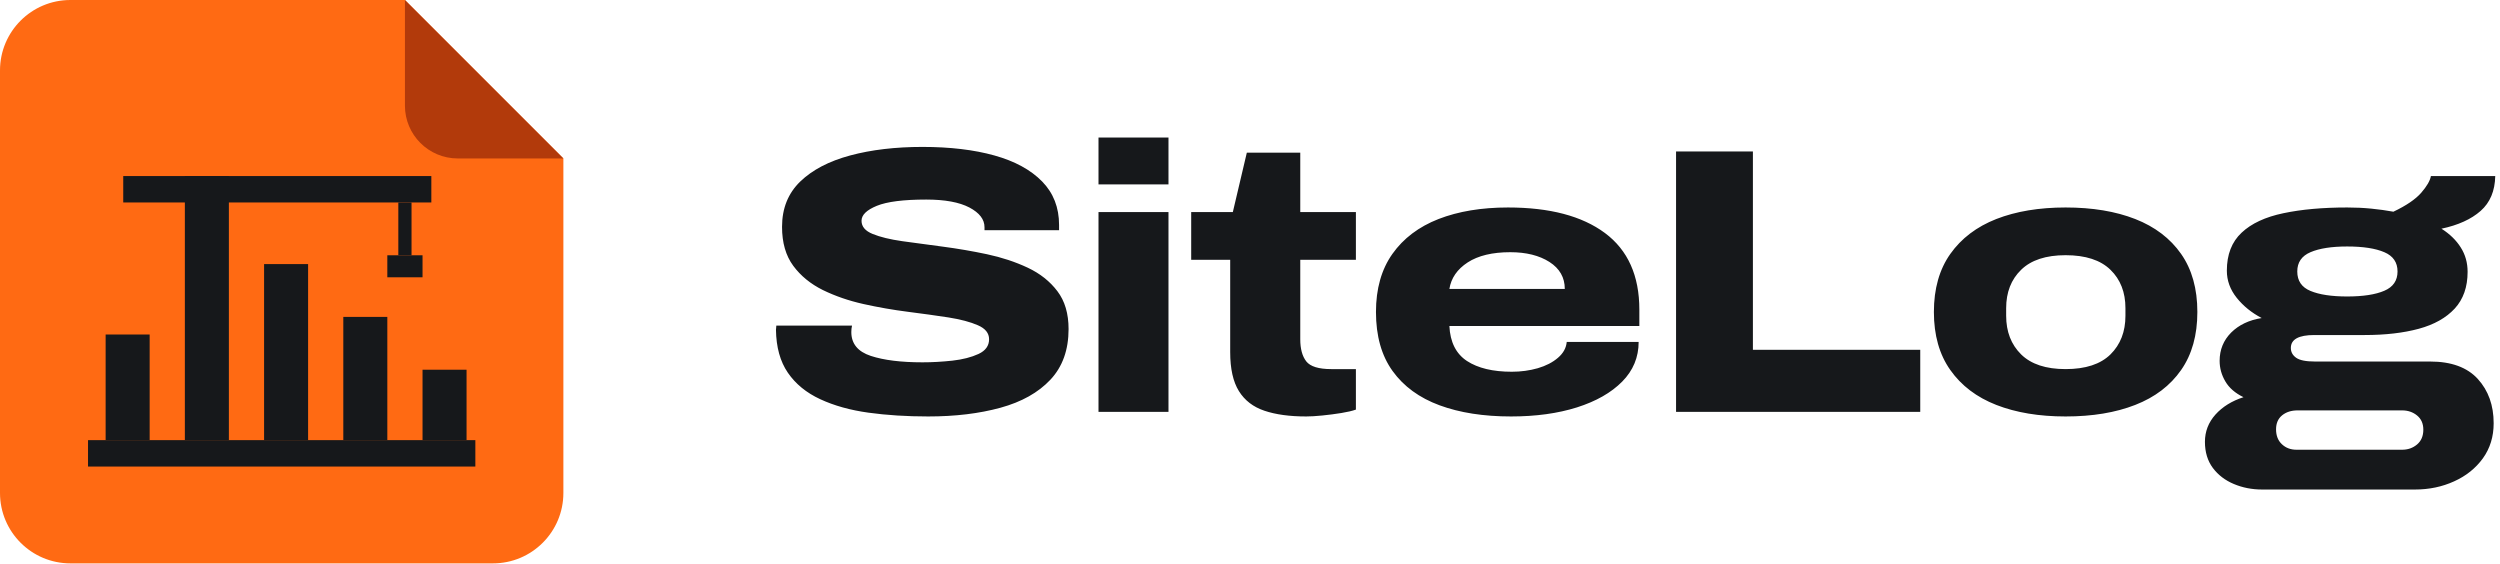
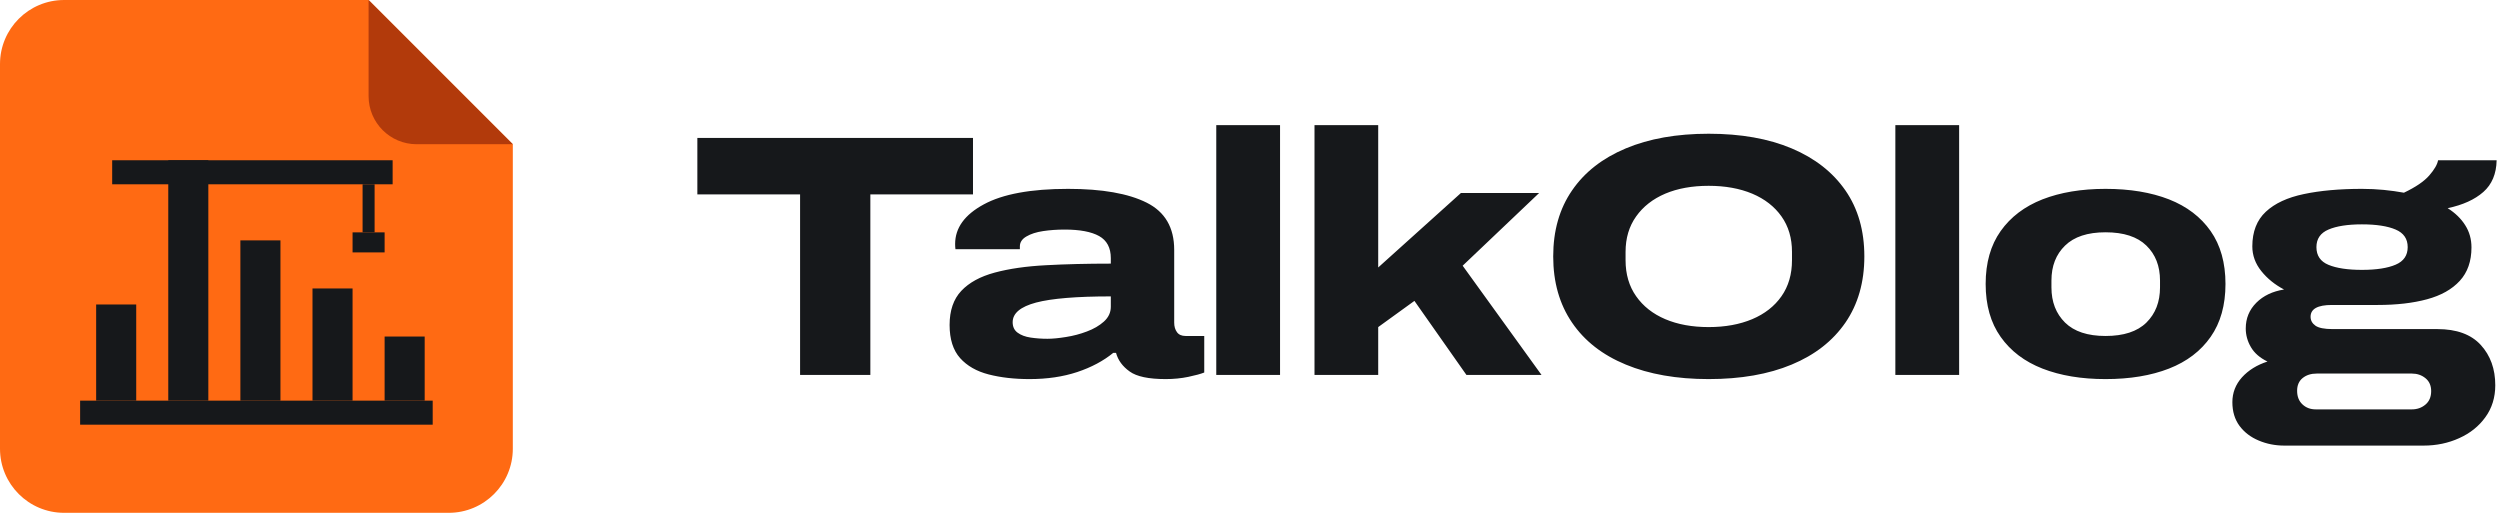
- <svg xmlns="http://www.w3.org/2000/svg" viewBox="0 0 284 64" width="284" height="64" role="img" aria-label="SiteLog">
+ <svg xmlns="http://www.w3.org/2000/svg" viewBox="0 0 312 64" width="312" height="64" role="img" aria-label="TalkOlog">
  <path d="M8 0H46L64 18V56A8 8 0 0 1 56 64H8A8 8 0 0 1 0 56V8A8 8 0 0 1 8 0Z" fill="#FF6A13" />
  <path d="M46 0V12A6 6 0 0 0 52 18H64Z" fill="#B23A0B" />
  <g fill="#16181B">
    <rect x="14" y="20" width="35" height="3" />
    <rect x="21" y="20" width="5" height="30" />
    <rect x="12" y="38" width="5" height="12" />
    <rect x="30" y="30" width="5" height="20" />
    <rect x="39" y="36" width="5" height="14" />
    <rect x="48" y="42" width="5" height="8" />
    <rect x="45.25" y="23" width="1.5" height="6" />
    <rect x="44" y="29" width="4" height="2.5" />
    <rect x="10" y="50" width="44" height="3" />
  </g>
-   <path fill="#16181B" d="M105.44 47.31Q101.78 47.31 98.66 46.88Q95.55 46.45 93.18 45.35Q90.82 44.26 89.5 42.34Q88.19 40.43 88.15 37.46Q88.15 37.38 88.17 37.25Q88.19 37.12 88.19 36.99L96.79 36.99Q96.71 37.33 96.71 37.72Q96.71 39.7 98.92 40.43Q101.14 41.16 104.79 41.16Q106.43 41.16 108.19 40.97Q109.95 40.77 111.16 40.21Q112.36 39.65 112.36 38.54Q112.36 37.5 111.09 36.95Q109.82 36.39 107.74 36.06Q105.65 35.74 103.14 35.42Q100.62 35.1 98.1 34.54Q95.59 33.98 93.48 32.95Q91.38 31.91 90.11 30.19Q88.84 28.47 88.84 25.77Q88.84 22.63 90.9 20.63Q92.97 18.63 96.58 17.66Q100.19 16.69 104.79 16.69Q109.48 16.69 112.96 17.66Q116.44 18.63 118.38 20.61Q120.31 22.58 120.31 25.55L120.31 26.15L111.84 26.15L111.84 25.81Q111.84 24.48 110.12 23.57Q108.4 22.67 105.22 22.67Q101.35 22.67 99.61 23.38Q97.87 24.09 97.87 25.08Q97.87 26.07 99.14 26.58Q100.41 27.1 102.51 27.4Q104.62 27.7 107.11 28.02Q109.61 28.35 112.12 28.88Q114.64 29.42 116.75 30.41Q118.85 31.4 120.12 33.08Q121.39 34.75 121.39 37.38Q121.39 40.94 119.32 43.14Q117.26 45.33 113.65 46.32Q110.04 47.31 105.44 47.31ZM124.79 20.95L124.79 15.62L132.74 15.62L132.74 20.95ZM124.79 46.79L124.79 24.09L132.74 24.09L132.74 46.79ZM148.39 47.31Q145.56 47.31 143.64 46.66Q141.73 46.02 140.74 44.43Q139.75 42.84 139.75 40L139.75 29.51L135.32 29.51L135.32 24.09L140.05 24.09L141.64 17.34L147.71 17.34L147.71 24.09L154.03 24.09L154.03 29.51L147.71 29.51L147.71 38.54Q147.71 40.17 148.39 41.05Q149.08 41.93 151.23 41.93L154.03 41.93L154.03 46.53Q153.42 46.75 152.37 46.92Q151.32 47.09 150.22 47.2Q149.12 47.31 148.39 47.31ZM171.66 47.31Q166.97 47.31 163.53 46.04Q160.09 44.77 158.2 42.15Q156.31 39.53 156.31 35.44Q156.31 31.48 158.18 28.84Q160.05 26.2 163.42 24.88Q166.8 23.57 171.31 23.57Q178.41 23.57 182.32 26.47Q186.23 29.38 186.23 35.18L186.23 37.03L164.65 37.03Q164.78 39.78 166.65 41.01Q168.52 42.23 171.74 42.23Q173.29 42.23 174.69 41.83Q176.09 41.42 176.99 40.64Q177.89 39.87 177.98 38.84L186.15 38.84Q186.15 41.46 184.28 43.35Q182.41 45.24 179.14 46.28Q175.87 47.31 171.66 47.31ZM164.65 32.82L177.76 32.82Q177.76 30.88 176.02 29.76Q174.28 28.65 171.57 28.65Q168.52 28.65 166.73 29.81Q164.95 30.97 164.65 32.82ZM190.4 46.79L190.4 17.21L199.13 17.21L199.13 39.74L218.14 39.74L218.14 46.79ZM234.65 47.31Q230.14 47.31 226.78 46Q223.43 44.69 221.56 42.04Q219.69 39.4 219.69 35.44Q219.69 31.48 221.56 28.84Q223.43 26.2 226.78 24.88Q230.14 23.57 234.65 23.57Q239.21 23.57 242.56 24.88Q245.92 26.2 247.77 28.84Q249.62 31.48 249.62 35.44Q249.62 39.4 247.77 42.04Q245.92 44.69 242.56 46Q239.21 47.31 234.65 47.31ZM234.65 41.93Q238.05 41.93 239.75 40.26Q241.45 38.58 241.45 35.87L241.45 35.01Q241.45 32.3 239.75 30.65Q238.05 28.99 234.65 28.99Q231.3 28.99 229.6 30.65Q227.9 32.3 227.9 35.01L227.9 35.87Q227.9 38.58 229.6 40.26Q231.3 41.93 234.65 41.93ZM256.97 55.61Q255.25 55.61 253.76 54.98Q252.28 54.36 251.38 53.16Q250.48 51.95 250.48 50.19Q250.48 48.43 251.68 47.09Q252.88 45.76 254.86 45.12Q253.44 44.43 252.8 43.33Q252.15 42.23 252.15 40.99Q252.15 39.1 253.46 37.78Q254.78 36.47 256.93 36.13Q255.21 35.23 254.09 33.83Q252.97 32.43 252.97 30.75Q252.97 28 254.65 26.43Q256.32 24.86 259.4 24.22Q262.47 23.57 266.64 23.57Q268.06 23.57 269.37 23.7Q270.69 23.83 271.89 24.05Q274.08 23.01 275.05 21.9Q276.02 20.78 276.15 20L283.46 20Q283.41 22.54 281.8 23.96Q280.19 25.38 277.35 25.98Q278.77 26.88 279.54 28.11Q280.32 29.33 280.32 30.88Q280.32 33.46 278.86 35.05Q277.39 36.64 274.77 37.35Q272.15 38.06 268.62 38.06L262.9 38.06Q260.24 38.06 260.24 39.53Q260.24 40.21 260.84 40.64Q261.44 41.07 262.99 41.07L276.06 41.07Q279.67 41.07 281.48 43.05Q283.28 45.03 283.28 48.08Q283.28 50.36 282.06 52.06Q280.83 53.76 278.79 54.68Q276.75 55.61 274.34 55.61ZM266.64 33.68Q269.35 33.68 270.86 33.03Q272.36 32.39 272.36 30.84Q272.36 29.29 270.86 28.65Q269.35 28 266.64 28Q263.98 28 262.47 28.65Q260.97 29.29 260.97 30.84Q260.97 32.43 262.47 33.05Q263.98 33.68 266.64 33.68ZM260.88 51.09L272.88 51.09Q273.87 51.09 274.58 50.49Q275.29 49.89 275.29 48.81Q275.29 47.78 274.58 47.2Q273.87 46.62 272.88 46.62L261.01 46.62Q259.94 46.62 259.25 47.18Q258.56 47.74 258.56 48.77Q258.56 49.85 259.23 50.47Q259.89 51.09 260.88 51.09Z" />
+   <path fill="#16181B" d="M99.85 46.79L99.85 24.26L87.03 24.26L87.03 17.21L121.43 17.21L121.43 24.26L108.62 24.26L108.62 46.79ZM128.48 47.31Q125.65 47.31 123.39 46.73Q121.13 46.15 119.82 44.69Q118.51 43.22 118.51 40.56Q118.51 37.85 119.97 36.3Q121.43 34.75 124.14 34.02Q126.85 33.29 130.53 33.1Q134.2 32.9 138.63 32.9L138.63 32.22Q138.63 30.28 137.17 29.46Q135.71 28.65 132.87 28.65Q131.45 28.65 130.18 28.84Q128.91 29.03 128.1 29.51Q127.28 29.98 127.28 30.75L127.28 31.1L119.24 31.1Q119.2 30.8 119.2 30.45Q119.2 27.44 122.77 25.51Q126.33 23.57 133.3 23.57Q139.66 23.57 143.1 25.29Q146.54 27.01 146.54 31.18L146.54 40.26Q146.54 40.99 146.89 41.46Q147.23 41.93 147.96 41.93L150.29 41.93L150.29 46.49Q149.64 46.75 148.31 47.03Q146.97 47.31 145.47 47.31Q142.29 47.31 140.98 46.36Q139.66 45.42 139.28 44.04L138.93 44.04Q137.08 45.55 134.44 46.43Q131.79 47.31 128.48 47.31ZM130.72 42.28Q131.67 42.28 133.02 42.06Q134.38 41.85 135.64 41.37Q136.91 40.9 137.77 40.13Q138.63 39.35 138.63 38.28L138.63 36.99Q132.23 36.99 129.3 37.76Q126.38 38.54 126.38 40.21Q126.38 41.07 127 41.52Q127.62 41.98 128.63 42.13Q129.64 42.28 130.72 42.28ZM151.79 46.79L151.79 15.62L159.75 15.62L159.75 46.79ZM164.05 46.79L164.05 15.62L172 15.62L172 33.38L182.32 24.09L192.08 24.09L182.54 33.16L192.38 46.79L183.01 46.79L176.52 37.55L172 40.82L172 46.79ZM213.24 47.31Q207.26 47.31 202.9 45.5Q198.53 43.7 196.19 40.26Q193.84 36.82 193.84 32Q193.84 27.18 196.19 23.77Q198.53 20.35 202.9 18.52Q207.26 16.69 213.24 16.69Q219.26 16.69 223.6 18.52Q227.94 20.35 230.31 23.77Q232.67 27.18 232.67 32Q232.67 36.82 230.31 40.26Q227.94 43.7 223.6 45.5Q219.26 47.31 213.24 47.31ZM213.24 40.82Q216.33 40.82 218.68 39.83Q221.02 38.84 222.33 36.97Q223.64 35.1 223.64 32.47L223.64 31.44Q223.64 28.86 222.33 27.01Q221.02 25.16 218.68 24.17Q216.33 23.19 213.24 23.19Q210.14 23.19 207.82 24.17Q205.5 25.16 204.19 27.01Q202.87 28.86 202.87 31.44L202.87 32.47Q202.87 35.1 204.19 36.97Q205.5 38.84 207.82 39.83Q210.14 40.82 213.24 40.82ZM236.54 46.79L236.54 15.62L244.5 15.62L244.5 46.79ZM262.77 47.31Q258.26 47.31 254.9 46Q251.55 44.69 249.68 42.04Q247.81 39.4 247.81 35.44Q247.81 31.48 249.68 28.84Q251.55 26.2 254.9 24.88Q258.26 23.57 262.77 23.57Q267.33 23.57 270.69 24.88Q274.04 26.2 275.89 28.84Q277.74 31.48 277.74 35.44Q277.74 39.4 275.89 42.04Q274.04 44.69 270.69 46Q267.33 47.31 262.77 47.31ZM262.77 41.93Q266.17 41.93 267.87 40.26Q269.57 38.58 269.57 35.87L269.57 35.01Q269.57 32.3 267.87 30.65Q266.17 28.99 262.77 28.99Q259.42 28.99 257.72 30.65Q256.02 32.3 256.02 35.01L256.02 35.87Q256.02 38.58 257.72 40.26Q259.42 41.93 262.77 41.93ZM285.09 55.61Q283.37 55.61 281.89 54.98Q280.4 54.36 279.5 53.16Q278.6 51.95 278.6 50.19Q278.6 48.43 279.8 47.09Q281.01 45.76 282.98 45.12Q281.56 44.43 280.92 43.33Q280.27 42.23 280.27 40.99Q280.27 39.1 281.59 37.78Q282.9 36.47 285.05 36.13Q283.33 35.23 282.21 33.83Q281.09 32.43 281.09 30.75Q281.09 28 282.77 26.43Q284.45 24.86 287.52 24.22Q290.59 23.57 294.77 23.57Q296.18 23.57 297.5 23.7Q298.81 23.83 300.01 24.05Q302.2 23.01 303.17 21.9Q304.14 20.78 304.27 20L311.58 20Q311.53 22.54 309.92 23.96Q308.31 25.38 305.47 25.98Q306.89 26.88 307.66 28.11Q308.44 29.33 308.44 30.88Q308.44 33.46 306.98 35.05Q305.52 36.64 302.89 37.35Q300.27 38.06 296.74 38.06L291.02 38.06Q288.36 38.06 288.36 39.53Q288.36 40.21 288.96 40.64Q289.56 41.07 291.11 41.07L304.18 41.07Q307.79 41.07 309.6 43.05Q311.41 45.03 311.41 48.08Q311.41 50.36 310.18 52.06Q308.96 53.76 306.91 54.68Q304.87 55.61 302.46 55.61ZM294.77 33.68Q297.47 33.68 298.98 33.03Q300.48 32.39 300.48 30.84Q300.48 29.29 298.98 28.65Q297.47 28 294.77 28Q292.1 28 290.59 28.65Q289.09 29.29 289.09 30.84Q289.09 32.43 290.59 33.05Q292.1 33.68 294.77 33.68ZM289 51.09L301 51.09Q301.99 51.09 302.7 50.49Q303.41 49.89 303.41 48.81Q303.41 47.78 302.7 47.2Q301.99 46.62 301 46.62L289.13 46.62Q288.06 46.62 287.37 47.18Q286.68 47.74 286.68 48.77Q286.68 49.85 287.35 50.47Q288.01 51.09 289 51.09Z" />
</svg>
